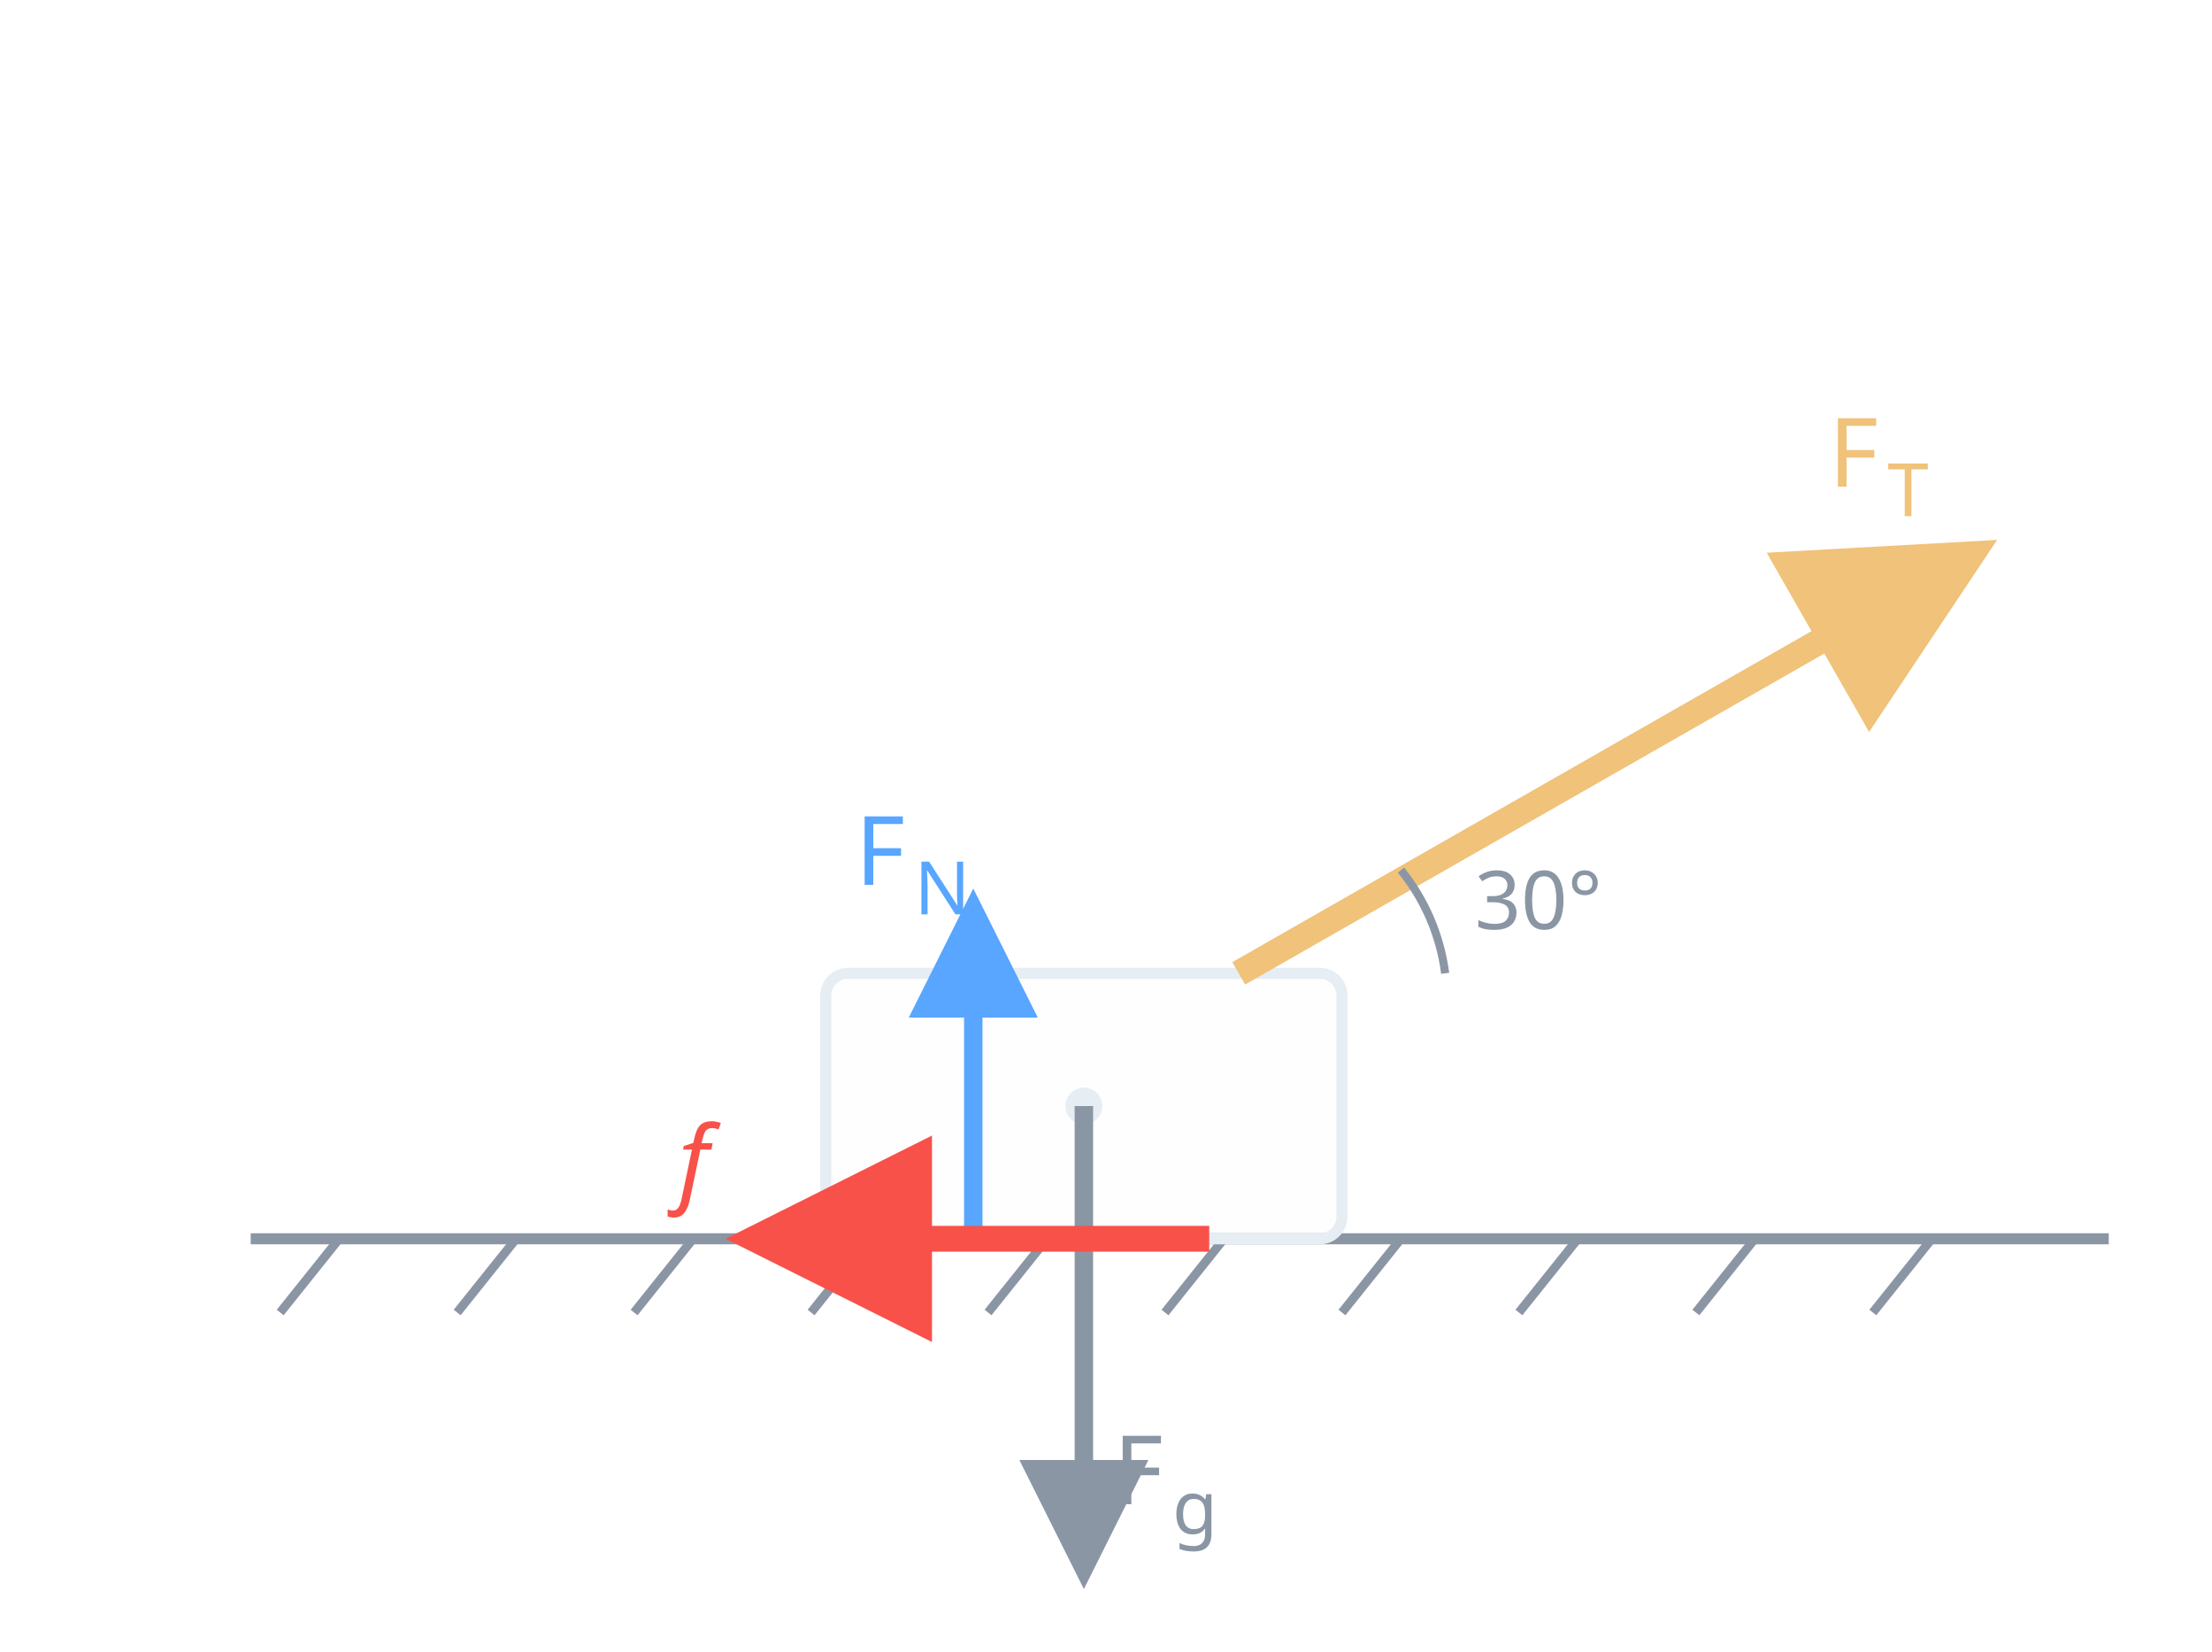
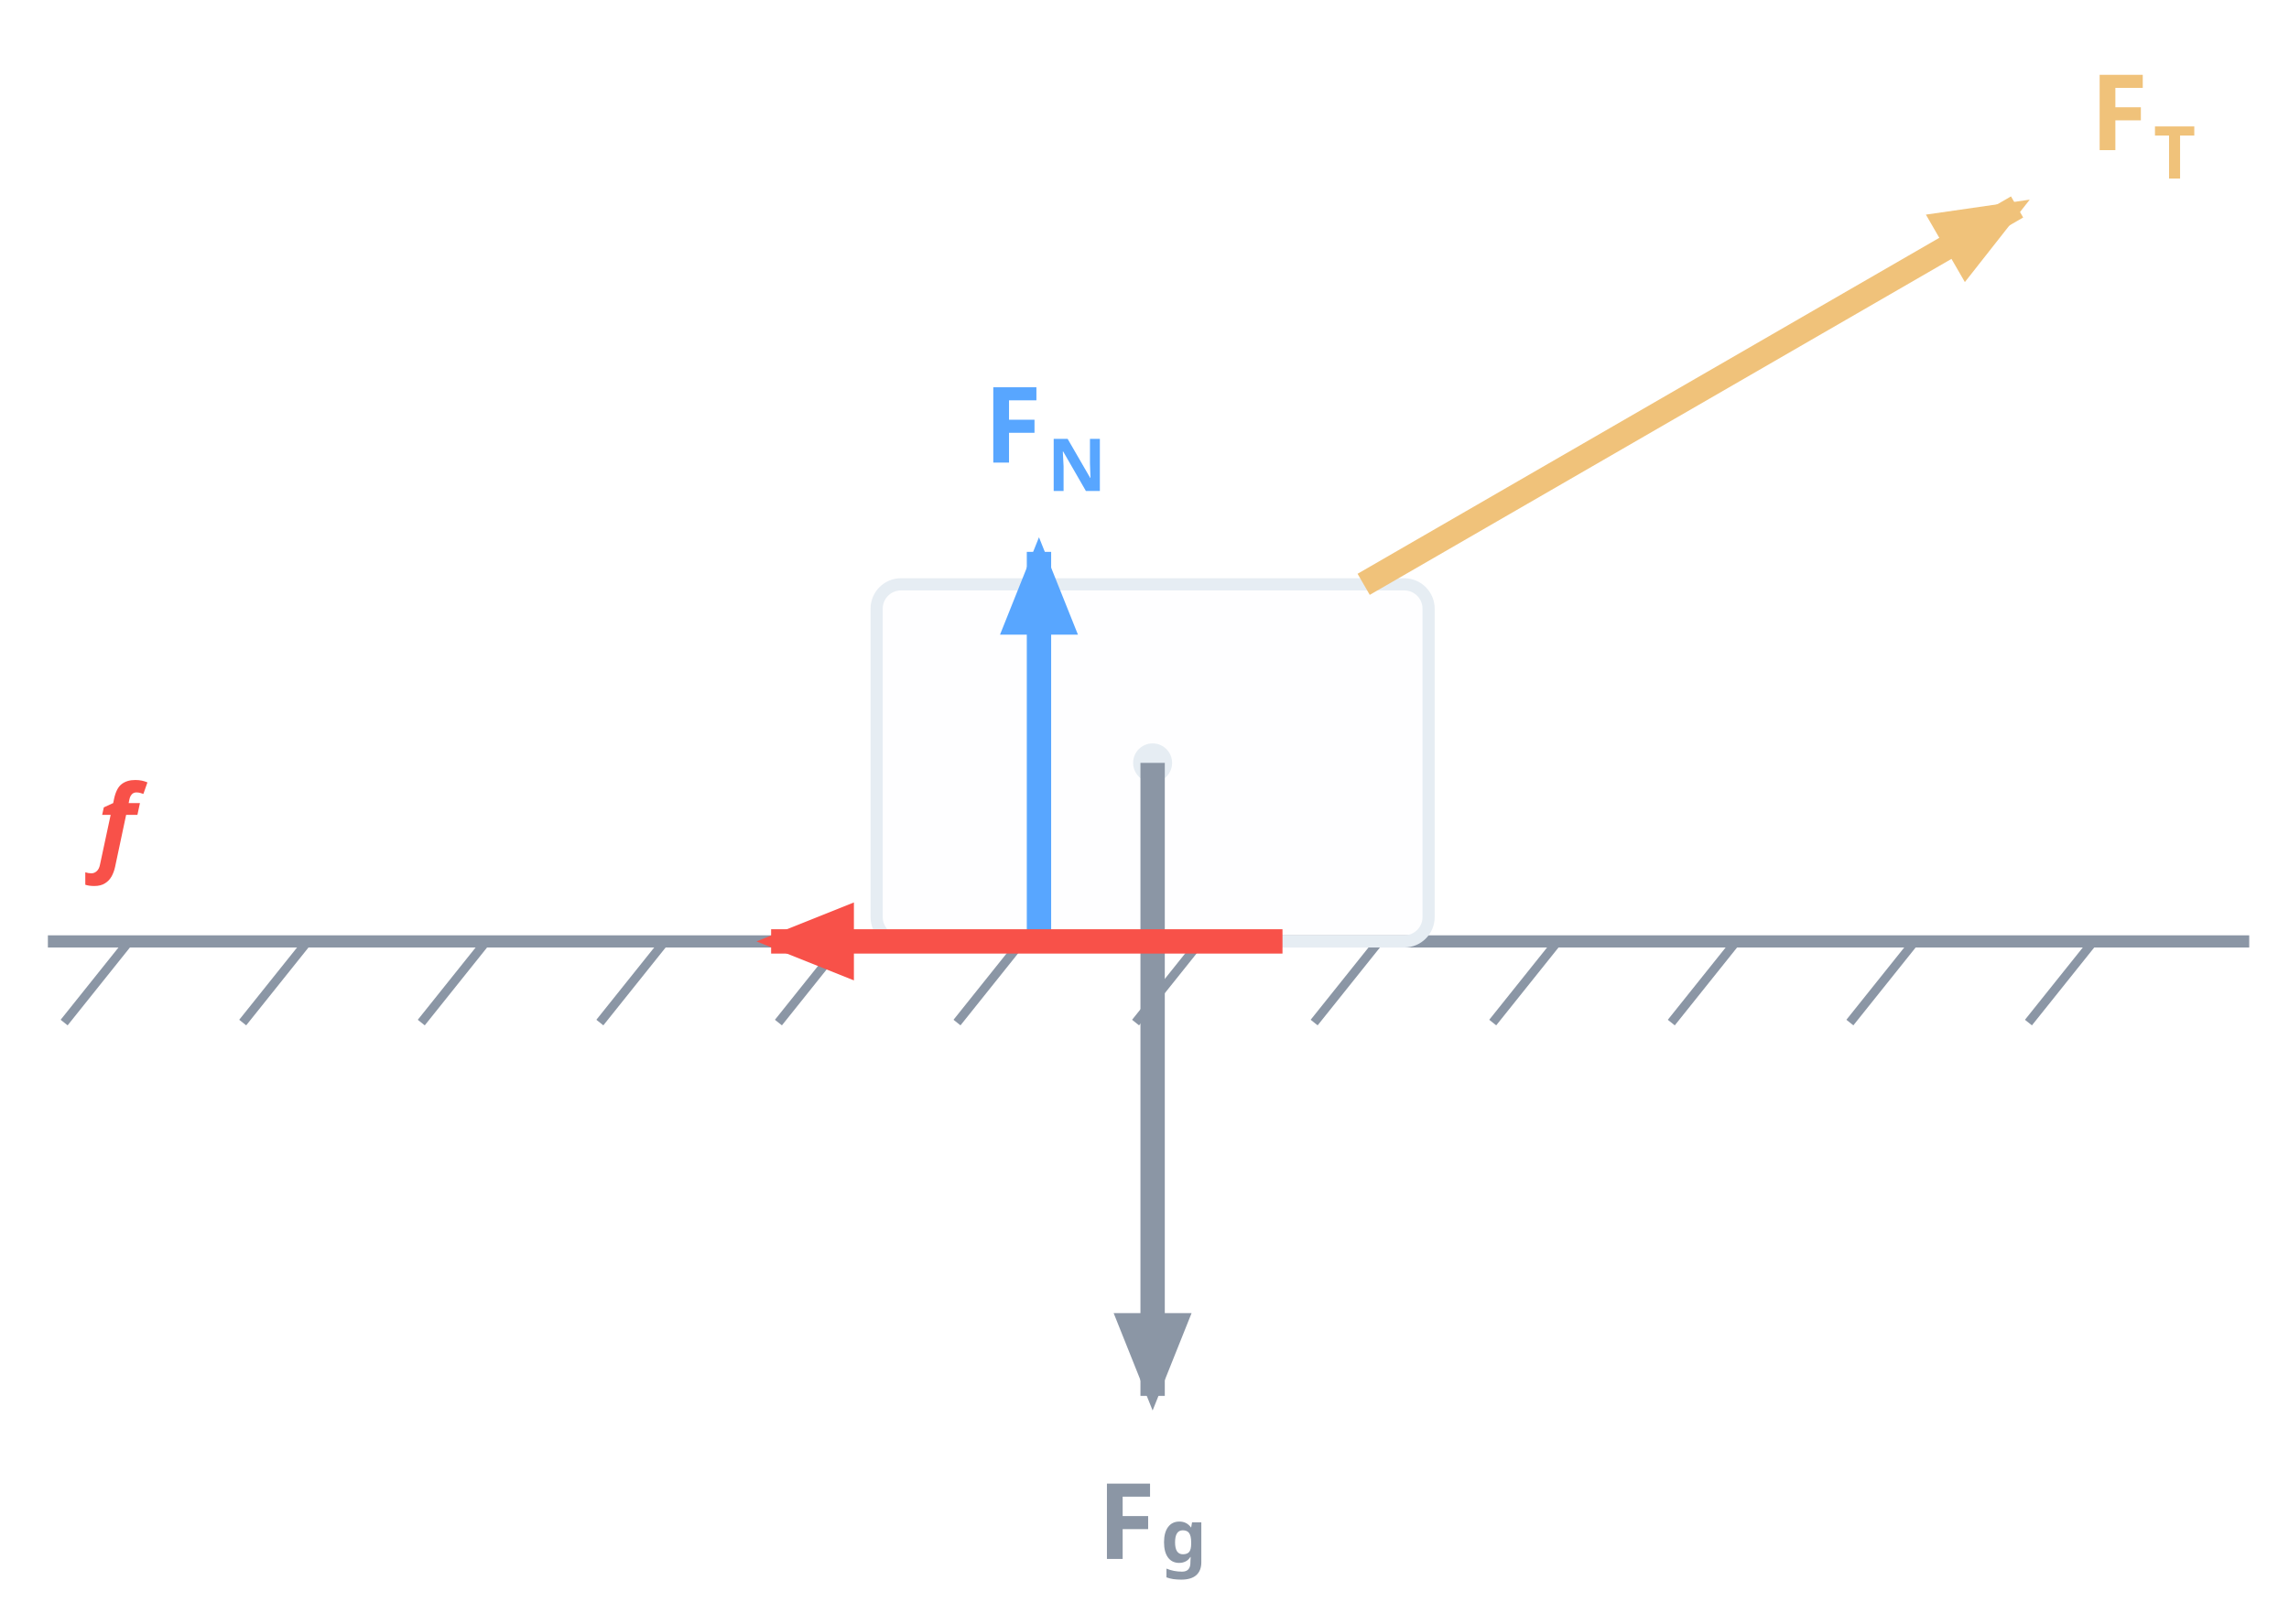
- <svg xmlns="http://www.w3.org/2000/svg" viewBox="0 0 300 224" role="img" aria-label="Free-body diagram of a crate dragged at constant speed across a rough floor by a rope pulling up and to the right at 30 degrees above horizontal. Gravity acts down from the crate's centre. The normal force acts up from the bottom surface and is drawn shorter than gravity because the rope carries part of the weight. Tension acts up and to the right at 30 degrees, starting at the top of the crate where the rope attaches. Kinetic friction acts to the left along the bottom surface.">
+ <svg xmlns="http://www.w3.org/2000/svg" viewBox="8 18 282 200" role="img" aria-label="Box free-body diagram of a crate dragged at constant speed across a rough floor by a rope pulling up and to the right at 30 degrees above horizontal. Gravity acts down from the centre. The normal force acts up from the bottom surface and is shorter than gravity because the rope carries part of the weight. Tension acts up and to the right at 30 degrees, starting at the top of the crate. Kinetic friction acts to the left along the bottom surface.">
  <defs>
-     <marker id="dc-grey" viewBox="0 0 10 10" refX="8" refY="5" markerWidth="7" markerHeight="7" orient="auto-start-reverse">
-       <path d="M0 0 L10 5 L0 10 z" fill="#8b96a5" />
+     <marker id="fbd-grey" viewBox="0 0 10 10" refX="8.5" refY="5" markerUnits="userSpaceOnUse" markerWidth="12" markerHeight="12" orient="auto-start-reverse">
+       <path d="M0 1 L10 5 L0 9 z" fill="#8b96a5" />
    </marker>
-     <marker id="dc-blue" viewBox="0 0 10 10" refX="8" refY="5" markerWidth="7" markerHeight="7" orient="auto-start-reverse">
-       <path d="M0 0 L10 5 L0 10 z" fill="#58a6ff" />
+     <marker id="fbd-blue" viewBox="0 0 10 10" refX="8.5" refY="5" markerUnits="userSpaceOnUse" markerWidth="12" markerHeight="12" orient="auto-start-reverse">
+       <path d="M0 1 L10 5 L0 9 z" fill="#58a6ff" />
    </marker>
-     <marker id="dc-amber" viewBox="0 0 10 10" refX="8" refY="5" markerWidth="8" markerHeight="8" orient="auto-start-reverse">
-       <path d="M0 0 L10 5 L0 10 z" fill="#f0c27a" />
+     <marker id="fbd-amber" viewBox="0 0 10 10" refX="8.5" refY="5" markerUnits="userSpaceOnUse" markerWidth="12" markerHeight="12" orient="auto-start-reverse">
+       <path d="M0 1 L10 5 L0 9 z" fill="#f0c27a" />
    </marker>
-     <marker id="dc-red" viewBox="0 0 10 10" refX="8" refY="5" markerWidth="8" markerHeight="8" orient="auto-start-reverse">
-       <path d="M0 0 L10 5 L0 10 z" fill="#f85149" />
+     <marker id="fbd-red" viewBox="0 0 10 10" refX="8.5" refY="5" markerUnits="userSpaceOnUse" markerWidth="12" markerHeight="12" orient="auto-start-reverse">
+       <path d="M0 1 L10 5 L0 9 z" fill="#f85149" />
    </marker>
  </defs>
-   <line x1="34" y1="168" x2="286" y2="168" stroke="#8b96a5" stroke-width="1.5" />
-   <g stroke="#8b96a5" stroke-width="1.2">
-     <line x1="46" y1="168" x2="38" y2="178" />
-     <line x1="70" y1="168" x2="62" y2="178" />
-     <line x1="94" y1="168" x2="86" y2="178" />
-     <line x1="118" y1="168" x2="110" y2="178" />
-     <line x1="142" y1="168" x2="134" y2="178" />
-     <line x1="166" y1="168" x2="158" y2="178" />
-     <line x1="190" y1="168" x2="182" y2="178" />
-     <line x1="214" y1="168" x2="206" y2="178" />
-     <line x1="238" y1="168" x2="230" y2="178" />
-     <line x1="262" y1="168" x2="254" y2="178" />
+   <line x1="13.9" y1="134" x2="285.1" y2="134" stroke="#8b96a5" stroke-width="1.5" />
+   <g stroke="#8b96a5" stroke-width="1.1">
+     <line x1="23.9" y1="134" x2="15.9" y2="144" />
+     <line x1="45.9" y1="134" x2="37.9" y2="144" />
+     <line x1="67.9" y1="134" x2="59.9" y2="144" />
+     <line x1="89.9" y1="134" x2="81.9" y2="144" />
+     <line x1="111.9" y1="134" x2="103.9" y2="144" />
+     <line x1="133.9" y1="134" x2="125.9" y2="144" />
+     <line x1="155.9" y1="134" x2="147.9" y2="144" />
+     <line x1="177.9" y1="134" x2="169.9" y2="144" />
+     <line x1="199.9" y1="134" x2="191.9" y2="144" />
+     <line x1="221.9" y1="134" x2="213.9" y2="144" />
+     <line x1="243.9" y1="134" x2="235.9" y2="144" />
+     <line x1="265.9" y1="134" x2="257.9" y2="144" />
  </g>
-   <rect x="112" y="132" width="70" height="36" rx="3" fill="#e6edf3" fill-opacity="0.05" stroke="#e6edf3" stroke-width="1.5" />
-   <circle cx="147" cy="150" r="2.5" fill="#e6edf3" />
-   <line x1="147" y1="150" x2="147" y2="212" stroke="#8b96a5" stroke-width="2.5" marker-end="url(#dc-grey)" />
-   <text x="151" y="204" font-family="system-ui, sans-serif" font-size="13" fill="#8b96a5">F</text>
-   <text x="159" y="208" font-family="system-ui, sans-serif" font-size="10" fill="#8b96a5">g</text>
-   <line x1="132" y1="168" x2="132" y2="124" stroke="#58a6ff" stroke-width="2.5" marker-end="url(#dc-blue)" />
-   <text x="116" y="120" font-family="system-ui, sans-serif" font-size="13" fill="#58a6ff">F</text>
-   <text x="124" y="124" font-family="system-ui, sans-serif" font-size="10" fill="#58a6ff">N</text>
-   <line x1="168" y1="132" x2="266" y2="76" stroke="#f0c27a" stroke-width="3.5" marker-end="url(#dc-amber)" />
-   <text x="248" y="66" font-family="system-ui, sans-serif" font-size="13" fill="#f0c27a">F</text>
-   <text x="256" y="70" font-family="system-ui, sans-serif" font-size="10" fill="#f0c27a">T</text>
-   <path d="M196 132 A 28 28 0 0 0 190 118" fill="none" stroke="#8b96a5" stroke-width="1.1" />
-   <text x="200" y="126" font-family="system-ui, sans-serif" font-size="11" fill="#8b96a5">30°</text>
-   <line x1="164" y1="168" x2="104" y2="168" stroke="#f85149" stroke-width="3.5" marker-end="url(#dc-red)" />
-   <text x="92" y="162" font-family="system-ui, sans-serif" font-size="13" font-style="italic" fill="#f85149">f</text>
+   <rect x="116" y="90" width="68" height="44" rx="3" fill="#e6edf3" fill-opacity="0.05" stroke="#e6edf3" stroke-width="1.5" />
+   <circle cx="150" cy="112" r="2.4" fill="#e6edf3" />
+   <line x1="150" y1="112" x2="150" y2="190" stroke="#8b96a5" stroke-width="3" marker-end="url(#fbd-grey)" />
+   <line x1="136" y1="134" x2="136" y2="86" stroke="#58a6ff" stroke-width="3" marker-end="url(#fbd-blue)" />
+   <line x1="176" y1="90" x2="256.5" y2="43.5" stroke="#f0c27a" stroke-width="3" marker-end="url(#fbd-amber)" />
+   <line x1="166" y1="134" x2="103" y2="134" stroke="#f85149" stroke-width="3" marker-end="url(#fbd-red)" />
+   <text x="143.2" y="200" text-anchor="start" dominant-baseline="hanging" font-family="system-ui, sans-serif" fill="#8b96a5" font-size="13" font-weight="600">F</text>
+   <text x="151" y="203.5" text-anchor="start" dominant-baseline="hanging" font-family="system-ui, sans-serif" fill="#8b96a5" font-size="9" font-weight="600">g</text>
+   <text x="129.2" y="75" text-anchor="start" dominant-baseline="auto" font-family="system-ui, sans-serif" fill="#58a6ff" font-size="13" font-weight="600">F</text>
+   <text x="137" y="78.5" text-anchor="start" dominant-baseline="auto" font-family="system-ui, sans-serif" fill="#58a6ff" font-size="9" font-weight="600">N</text>
+   <text x="265.5" y="36.5" text-anchor="start" dominant-baseline="auto" font-family="system-ui, sans-serif" fill="#f0c27a" font-size="13" font-weight="600">F</text>
+   <text x="273.3" y="40" text-anchor="start" dominant-baseline="auto" font-family="system-ui, sans-serif" fill="#f0c27a" font-size="9" font-weight="600">T</text>
+   <text x="19.9" y="119" text-anchor="start" dominant-baseline="central" font-family="system-ui, sans-serif" fill="#f85149" font-size="13" font-weight="600" font-style="italic">f</text>
</svg>
